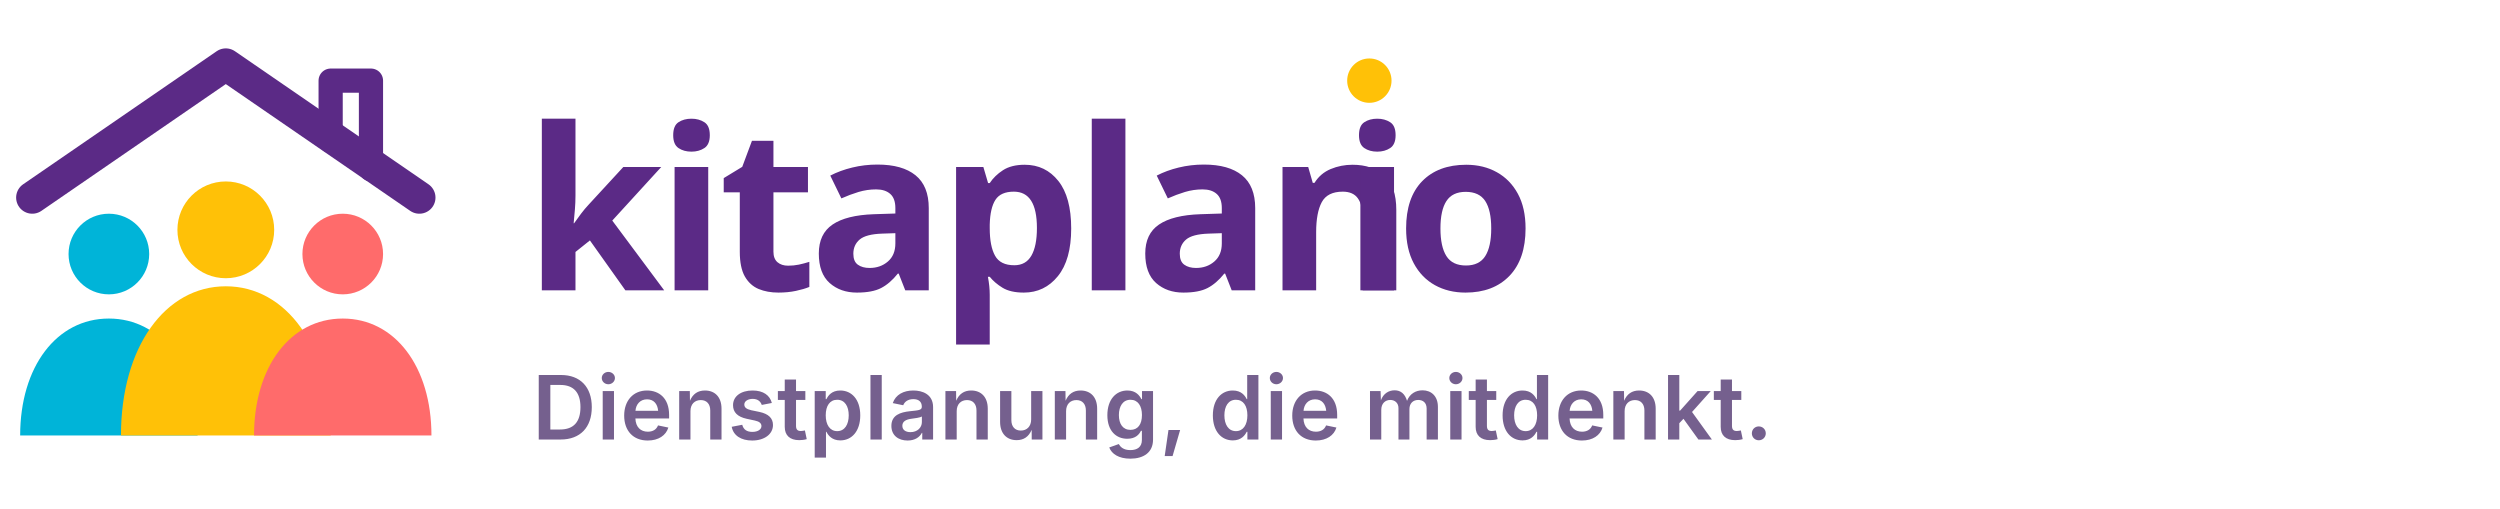
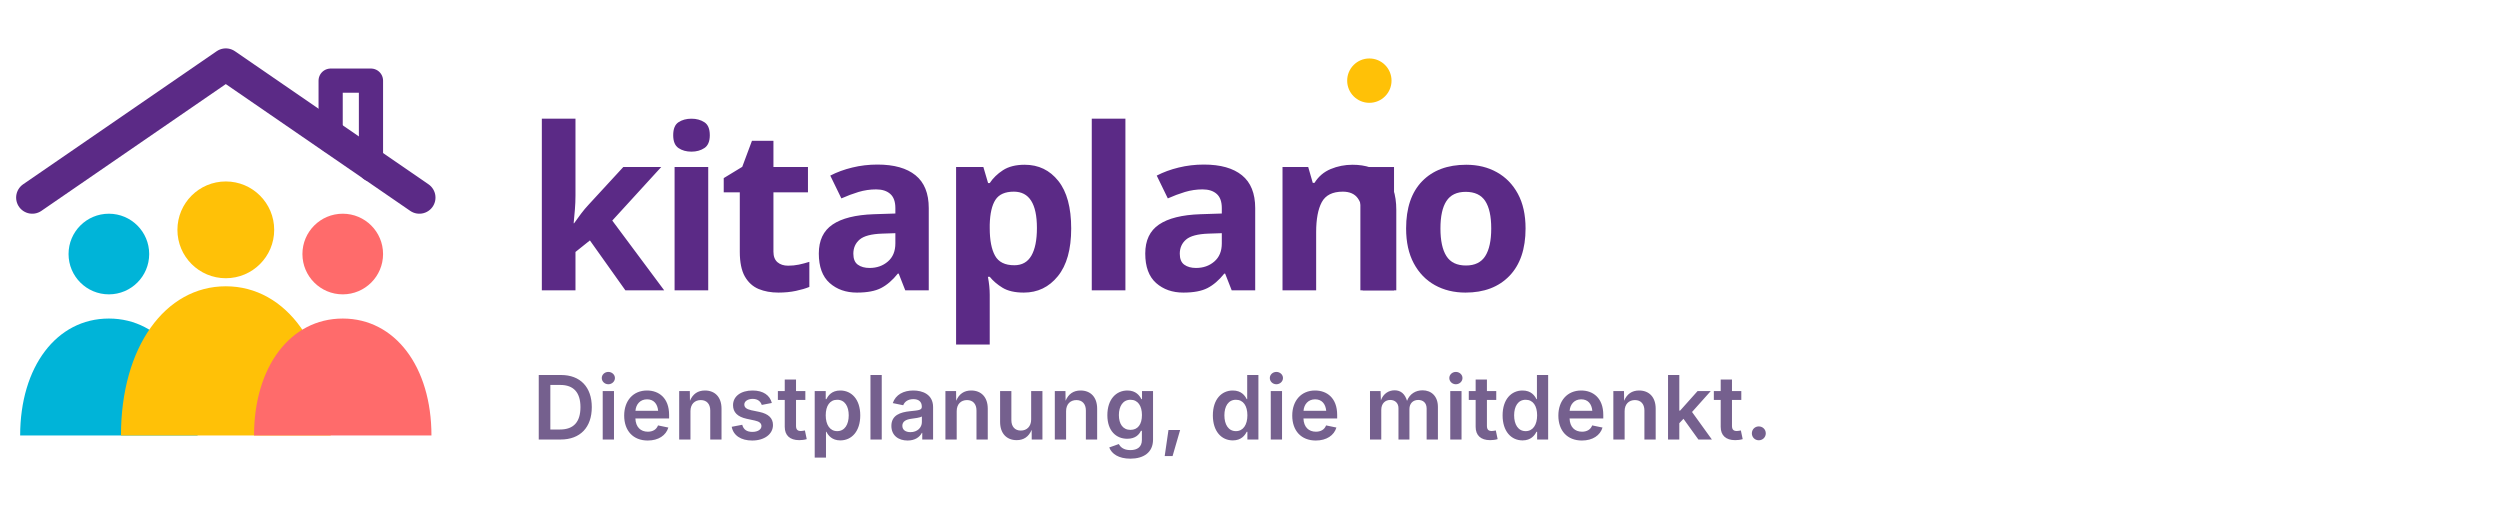
<svg xmlns="http://www.w3.org/2000/svg" viewBox="0 0 620 126" role="img" aria-labelledby="title desc">
  <g id="team" transform="translate(0 4)">
    <path d="M8 45 56 12 104 45" fill="none" stroke="#5B2A86" stroke-width="8" stroke-linecap="round" stroke-linejoin="round" />
    <path d="M82 31V16H92V38" fill="none" stroke="#5B2A86" stroke-width="6" stroke-linecap="round" stroke-linejoin="round" />
    <circle cx="27" cy="59" r="10" fill="#00B4D8" />
    <circle cx="56" cy="53" r="12" fill="#FFC107" />
    <circle cx="85" cy="59" r="10" fill="#FF6B6B" />
    <path d="M5 104c0-17 9-29 22-29s22 12 22 29H5Z" fill="#00B4D8" />
    <path d="M30 104c0-22 11-37 26-37s26 15 26 37H30Z" fill="#FFC107" />
    <path d="M63 104c0-17 9-29 22-29s22 12 22 29H63Z" fill="#FF6B6B" />
  </g>
  <text y="72" font-family="Nunito Sans, sans-serif" font-size="56" font-weight="900" letter-spacing="-1.8" fill="#5B2A86">
    <tspan x="130" textLength="203" lengthAdjust="spacingAndGlyphs">kitaplan</tspan>
-     <tspan x="333" textLength="13.2" lengthAdjust="spacingAndGlyphs">i</tspan>
+     <tspan x="333" textLength="13.2" lengthAdjust="spacingAndGlyphs">ı</tspan>
    <tspan x="346.2" textLength="34" lengthAdjust="spacingAndGlyphs">o</tspan>
  </text>
-   <circle cx="339.6" cy="20" r="5.5" fill="#FFC107" />
+   <circle id="second-i-dot" cx="339.6" cy="20" r="5.5" fill="#FFC107" />
  <text x="132" y="109" font-family="Inter, sans-serif" font-size="22" font-weight="600" letter-spacing=".1" fill="#75608E">Dienstplanung, die mitdenkt.</text>
</svg>
